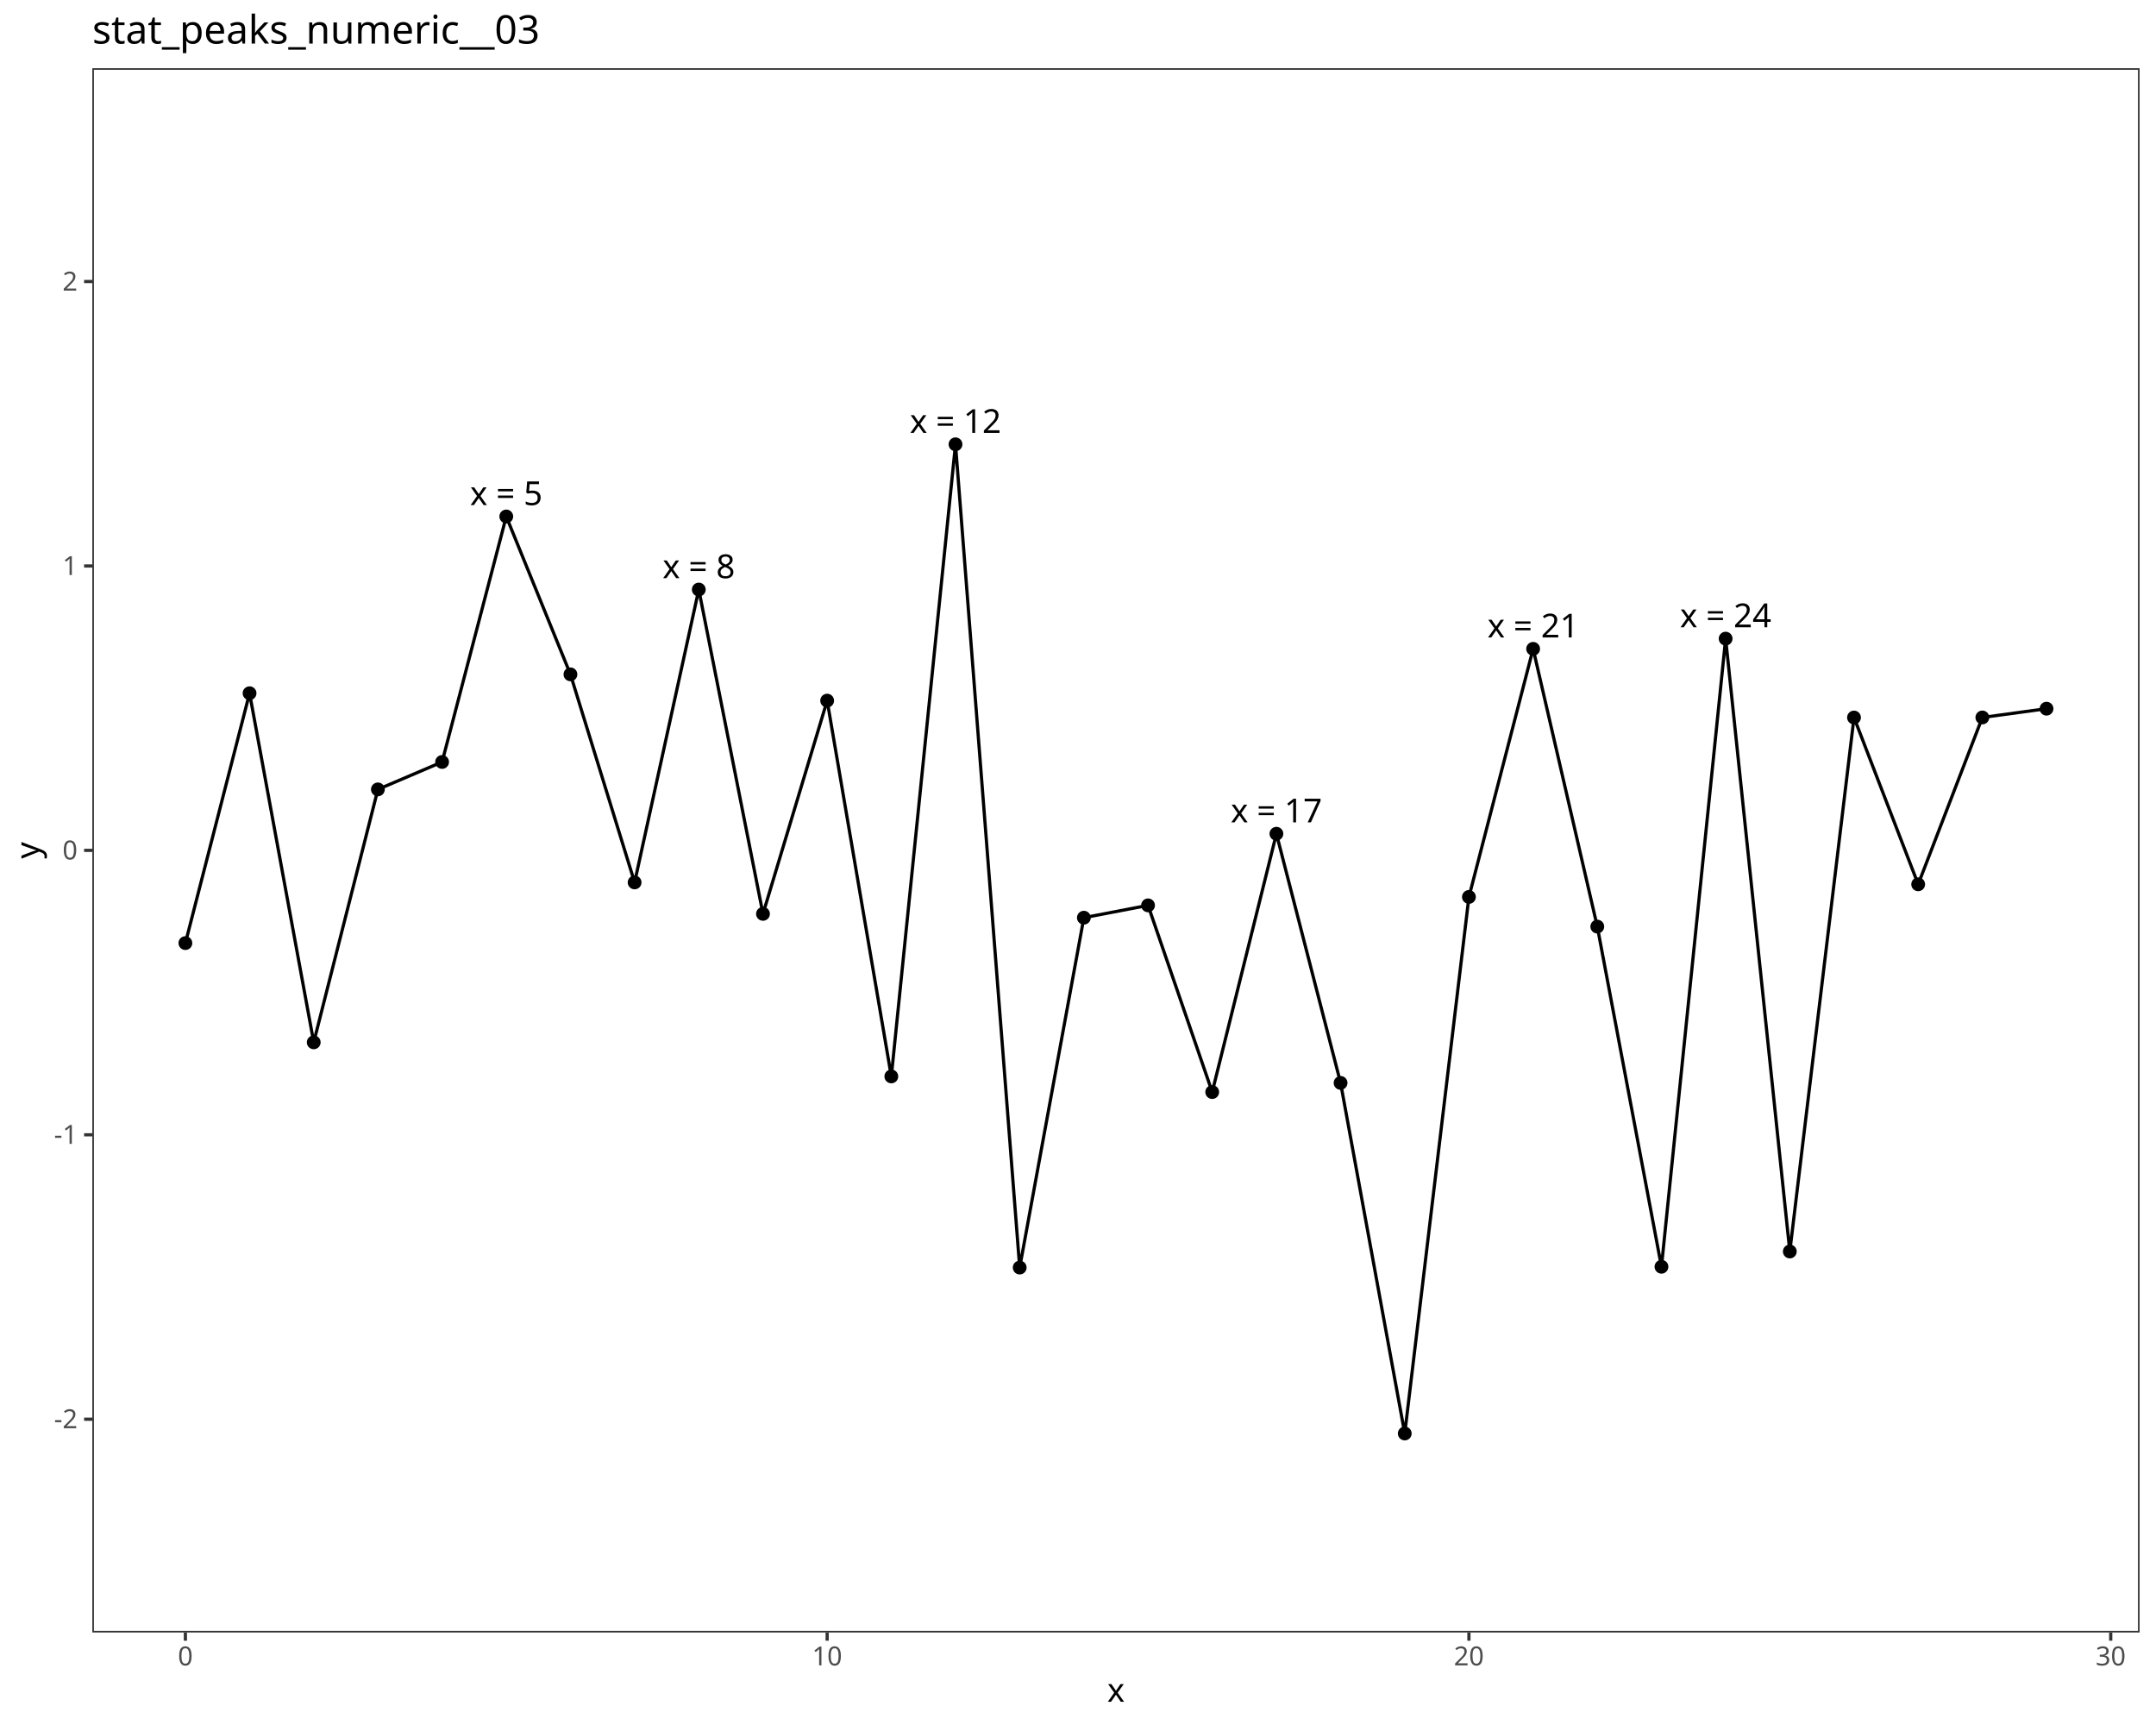
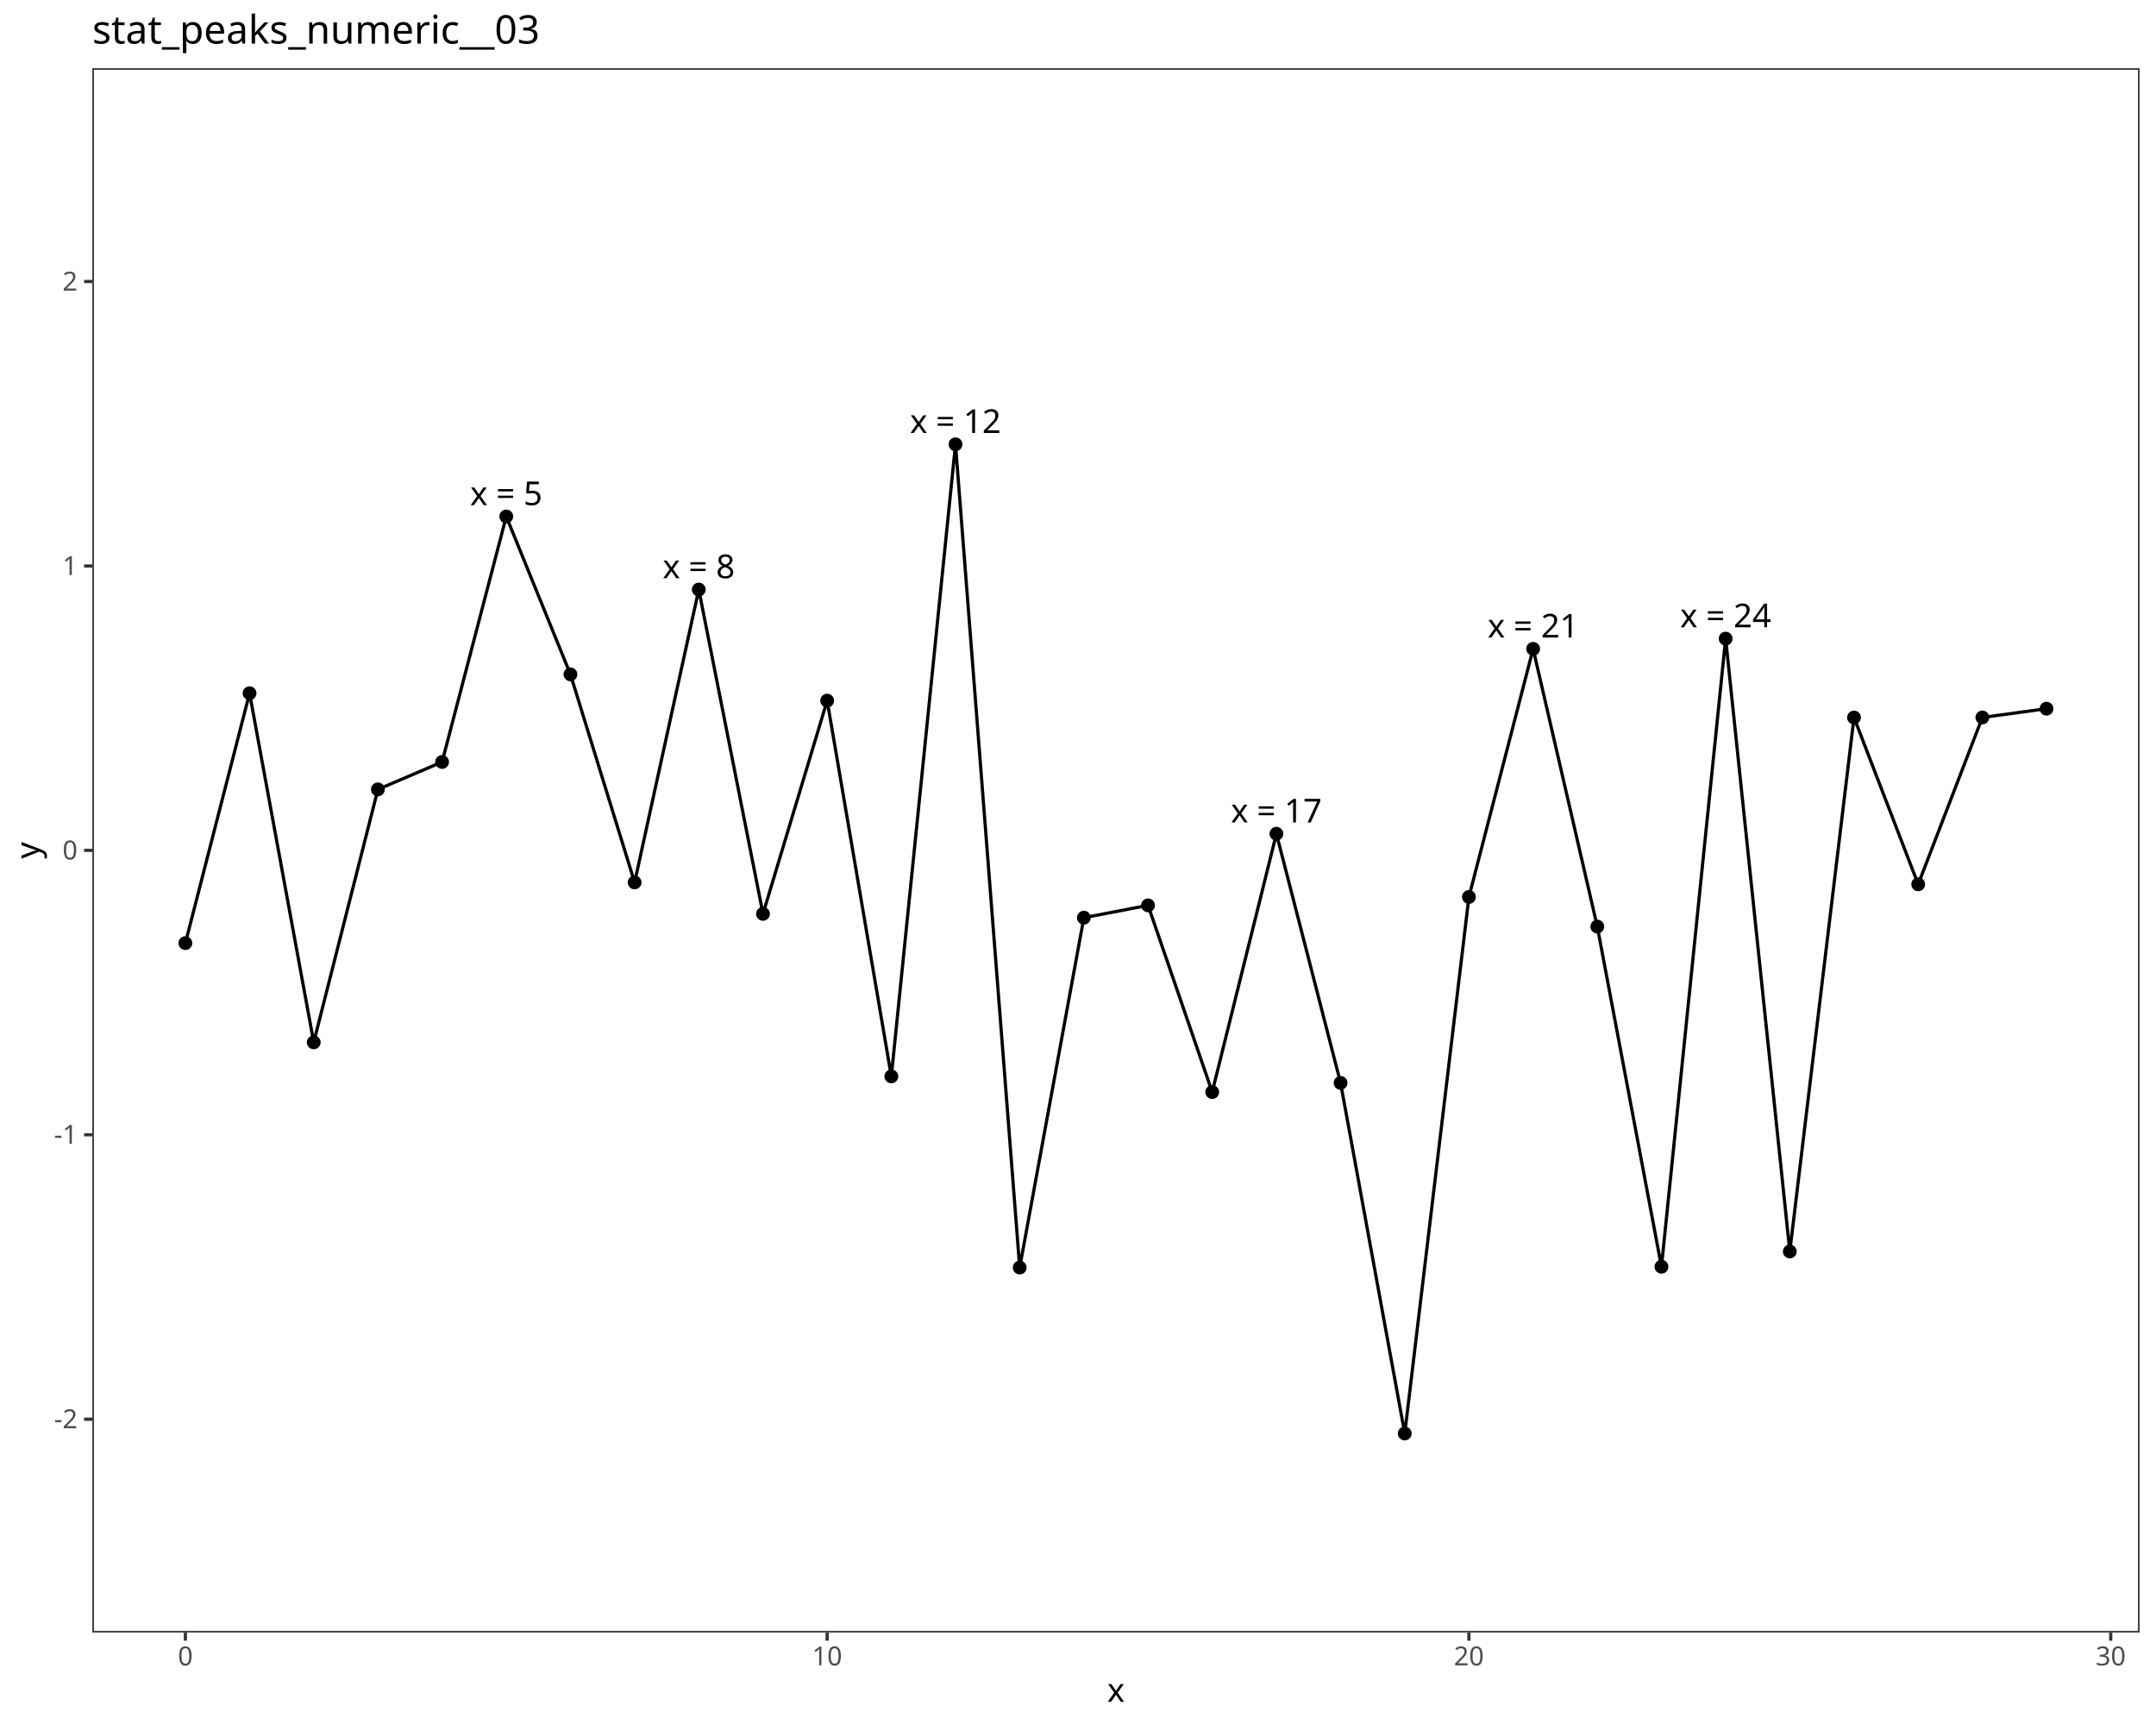
<svg xmlns="http://www.w3.org/2000/svg" class="svglite" data-engine-version="2.0" width="720.00pt" height="576.00pt" viewBox="0 0 720.00 576.00">
  <defs>
    <style type="text/css">
    .svglite line, .svglite polyline, .svglite polygon, .svglite path, .svglite rect, .svglite circle {
      fill: none;
      stroke: #000000;
      stroke-linecap: round;
      stroke-linejoin: round;
      stroke-miterlimit: 10.00;
    }
  </style>
  </defs>
  <rect width="100%" height="100%" style="stroke: none; fill: #FFFFFF;" />
  <defs>
    <clipPath id="cpMC4wMHw3MjAuMDB8MC4wMHw1NzYuMDA=">
      <rect x="0.00" y="0.00" width="720.00" height="576.00" />
    </clipPath>
  </defs>
  <g clip-path="url(#cpMC4wMHw3MjAuMDB8MC4wMHw1NzYuMDA=)">
    <rect x="0.00" y="0.00" width="720.00" height="576.00" style="stroke-width: 1.07; stroke: #FFFFFF; fill: #FFFFFF;" />
  </g>
  <defs>
    <clipPath id="cpMzAuODN8NzE0LjUyfDIyLjc4fDU0NS4xMQ==">
      <rect x="30.83" y="22.78" width="683.69" height="522.33" />
    </clipPath>
  </defs>
  <g clip-path="url(#cpMzAuODN8NzE0LjUyfDIyLjc4fDU0NS4xMQ==)">
    <rect x="30.83" y="22.78" width="683.69" height="522.33" style="stroke-width: 1.07; stroke: none; fill: #FFFFFF;" />
    <circle cx="61.91" cy="314.91" r="1.95" style="stroke-width: 0.71; fill: #000000;" />
    <circle cx="83.34" cy="231.48" r="1.95" style="stroke-width: 0.71; fill: #000000;" />
    <circle cx="104.77" cy="348.05" r="1.95" style="stroke-width: 0.71; fill: #000000;" />
    <circle cx="126.20" cy="263.59" r="1.95" style="stroke-width: 0.71; fill: #000000;" />
    <circle cx="147.64" cy="254.43" r="1.95" style="stroke-width: 0.71; fill: #000000;" />
    <circle cx="169.07" cy="172.46" r="1.95" style="stroke-width: 0.71; fill: #000000;" />
    <circle cx="190.50" cy="225.18" r="1.95" style="stroke-width: 0.71; fill: #000000;" />
    <circle cx="211.93" cy="294.65" r="1.95" style="stroke-width: 0.71; fill: #000000;" />
    <circle cx="233.36" cy="196.86" r="1.95" style="stroke-width: 0.71; fill: #000000;" />
    <circle cx="254.80" cy="305.15" r="1.95" style="stroke-width: 0.71; fill: #000000;" />
    <circle cx="276.23" cy="233.95" r="1.95" style="stroke-width: 0.71; fill: #000000;" />
    <circle cx="297.66" cy="359.43" r="1.95" style="stroke-width: 0.71; fill: #000000;" />
    <circle cx="319.09" cy="148.36" r="1.95" style="stroke-width: 0.71; fill: #000000;" />
    <circle cx="340.53" cy="423.25" r="1.95" style="stroke-width: 0.71; fill: #000000;" />
    <circle cx="361.96" cy="306.43" r="1.95" style="stroke-width: 0.71; fill: #000000;" />
    <circle cx="383.39" cy="302.31" r="1.95" style="stroke-width: 0.71; fill: #000000;" />
    <circle cx="404.82" cy="364.65" r="1.95" style="stroke-width: 0.71; fill: #000000;" />
    <circle cx="426.26" cy="278.40" r="1.95" style="stroke-width: 0.71; fill: #000000;" />
    <circle cx="447.69" cy="361.60" r="1.95" style="stroke-width: 0.71; fill: #000000;" />
    <circle cx="469.12" cy="478.66" r="1.95" style="stroke-width: 0.71; fill: #000000;" />
    <circle cx="490.55" cy="299.50" r="1.95" style="stroke-width: 0.71; fill: #000000;" />
    <circle cx="511.99" cy="216.66" r="1.95" style="stroke-width: 0.71; fill: #000000;" />
    <circle cx="533.42" cy="309.40" r="1.95" style="stroke-width: 0.71; fill: #000000;" />
    <circle cx="554.85" cy="422.98" r="1.95" style="stroke-width: 0.71; fill: #000000;" />
    <circle cx="576.28" cy="213.25" r="1.95" style="stroke-width: 0.71; fill: #000000;" />
    <circle cx="597.71" cy="417.89" r="1.95" style="stroke-width: 0.71; fill: #000000;" />
    <circle cx="619.15" cy="239.59" r="1.95" style="stroke-width: 0.71; fill: #000000;" />
    <circle cx="640.58" cy="295.28" r="1.95" style="stroke-width: 0.71; fill: #000000;" />
    <circle cx="662.01" cy="239.57" r="1.95" style="stroke-width: 0.71; fill: #000000;" />
    <circle cx="683.44" cy="236.64" r="1.95" style="stroke-width: 0.71; fill: #000000;" />
    <polyline points="61.91,314.91 83.34,231.48 104.77,348.05 126.20,263.59 147.64,254.43 169.07,172.46 190.50,225.18 211.93,294.65 233.36,196.86 254.80,305.15 276.23,233.95 297.66,359.43 319.09,148.36 340.53,423.25 361.96,306.43 383.39,302.31 404.82,364.65 426.26,278.40 447.69,361.60 469.12,478.66 490.55,299.50 511.99,216.66 533.42,309.40 554.85,422.98 576.28,213.25 597.71,417.89 619.15,239.59 640.58,295.28 662.01,239.57 683.44,236.64 " style="stroke-width: 1.07; stroke-linecap: butt;" />
-     <text x="169.07" y="168.66" text-anchor="middle" style="font-size: 11.04px; font-family: sans;" textLength="24.25px" lengthAdjust="spacingAndGlyphs">x = 5</text>
-     <text x="233.36" y="193.06" text-anchor="middle" style="font-size: 11.04px; font-family: sans;" textLength="24.25px" lengthAdjust="spacingAndGlyphs">x = 8</text>
-     <text x="319.09" y="144.56" text-anchor="middle" style="font-size: 11.04px; font-family: sans;" textLength="30.39px" lengthAdjust="spacingAndGlyphs">x = 12</text>
-     <text x="426.26" y="274.60" text-anchor="middle" style="font-size: 11.04px; font-family: sans;" textLength="30.39px" lengthAdjust="spacingAndGlyphs">x = 17</text>
-     <text x="511.99" y="212.86" text-anchor="middle" style="font-size: 11.04px; font-family: sans;" textLength="30.39px" lengthAdjust="spacingAndGlyphs">x = 21</text>
-     <text x="576.28" y="209.45" text-anchor="middle" style="font-size: 11.04px; font-family: sans;" textLength="30.39px" lengthAdjust="spacingAndGlyphs">x = 24</text>
+     <text x="169.07" y="168.67" text-anchor="middle" style="font-size: 11.00px; font-family: sans;" textLength="24.16px" lengthAdjust="spacingAndGlyphs">x = 5</text>
+     <text x="233.36" y="193.07" text-anchor="middle" style="font-size: 11.00px; font-family: sans;" textLength="24.16px" lengthAdjust="spacingAndGlyphs">x = 8</text>
+     <text x="319.09" y="144.57" text-anchor="middle" style="font-size: 11.00px; font-family: sans;" textLength="30.28px" lengthAdjust="spacingAndGlyphs">x = 12</text>
+     <text x="426.26" y="274.61" text-anchor="middle" style="font-size: 11.00px; font-family: sans;" textLength="30.28px" lengthAdjust="spacingAndGlyphs">x = 17</text>
+     <text x="511.99" y="212.88" text-anchor="middle" style="font-size: 11.00px; font-family: sans;" textLength="30.28px" lengthAdjust="spacingAndGlyphs">x = 21</text>
+     <text x="576.28" y="209.46" text-anchor="middle" style="font-size: 11.00px; font-family: sans;" textLength="30.28px" lengthAdjust="spacingAndGlyphs">x = 24</text>
    <rect x="30.83" y="22.78" width="683.69" height="522.33" style="stroke-width: 1.07; stroke: #333333;" />
  </g>
  <g clip-path="url(#cpMC4wMHw3MjAuMDB8MC4wMHw1NzYuMDA=)">
    <text x="25.90" y="476.91" text-anchor="end" style="font-size: 8.80px; fill: #4D4D4D; font-family: sans;" textLength="7.82px" lengthAdjust="spacingAndGlyphs">-2</text>
    <text x="25.90" y="381.94" text-anchor="end" style="font-size: 8.80px; fill: #4D4D4D; font-family: sans;" textLength="7.82px" lengthAdjust="spacingAndGlyphs">-1</text>
    <text x="25.90" y="286.98" text-anchor="end" style="font-size: 8.80px; fill: #4D4D4D; font-family: sans;" textLength="4.89px" lengthAdjust="spacingAndGlyphs">0</text>
    <text x="25.90" y="192.01" text-anchor="end" style="font-size: 8.80px; fill: #4D4D4D; font-family: sans;" textLength="4.89px" lengthAdjust="spacingAndGlyphs">1</text>
    <text x="25.90" y="97.04" text-anchor="end" style="font-size: 8.80px; fill: #4D4D4D; font-family: sans;" textLength="4.89px" lengthAdjust="spacingAndGlyphs">2</text>
    <polyline points="28.09,473.89 30.83,473.89 " style="stroke-width: 1.07; stroke: #333333; stroke-linecap: butt;" />
    <polyline points="28.09,378.92 30.83,378.92 " style="stroke-width: 1.07; stroke: #333333; stroke-linecap: butt;" />
    <polyline points="28.09,283.95 30.83,283.95 " style="stroke-width: 1.07; stroke: #333333; stroke-linecap: butt;" />
    <polyline points="28.09,188.98 30.83,188.98 " style="stroke-width: 1.07; stroke: #333333; stroke-linecap: butt;" />
    <polyline points="28.09,94.01 30.83,94.01 " style="stroke-width: 1.07; stroke: #333333; stroke-linecap: butt;" />
    <polyline points="61.91,547.85 61.91,545.11 " style="stroke-width: 1.07; stroke: #333333; stroke-linecap: butt;" />
    <polyline points="276.23,547.85 276.23,545.11 " style="stroke-width: 1.07; stroke: #333333; stroke-linecap: butt;" />
    <polyline points="490.55,547.85 490.55,545.11 " style="stroke-width: 1.07; stroke: #333333; stroke-linecap: butt;" />
    <polyline points="704.88,547.85 704.88,545.11 " style="stroke-width: 1.07; stroke: #333333; stroke-linecap: butt;" />
    <text x="61.91" y="556.10" text-anchor="middle" style="font-size: 8.80px; fill: #4D4D4D; font-family: sans;" textLength="4.89px" lengthAdjust="spacingAndGlyphs">0</text>
    <text x="276.23" y="556.10" text-anchor="middle" style="font-size: 8.80px; fill: #4D4D4D; font-family: sans;" textLength="9.79px" lengthAdjust="spacingAndGlyphs">10</text>
    <text x="490.55" y="556.10" text-anchor="middle" style="font-size: 8.80px; fill: #4D4D4D; font-family: sans;" textLength="9.79px" lengthAdjust="spacingAndGlyphs">20</text>
    <text x="704.88" y="556.10" text-anchor="middle" style="font-size: 8.80px; fill: #4D4D4D; font-family: sans;" textLength="9.79px" lengthAdjust="spacingAndGlyphs">30</text>
    <text x="372.67" y="568.24" text-anchor="middle" style="font-size: 11.00px; font-family: sans;" textLength="5.50px" lengthAdjust="spacingAndGlyphs">x</text>
    <text transform="translate(13.05,283.95) rotate(-90)" text-anchor="middle" style="font-size: 11.00px; font-family: sans;" textLength="5.50px" lengthAdjust="spacingAndGlyphs">y</text>
    <text x="30.83" y="14.56" style="font-size: 13.20px; font-family: sans;" textLength="147.53px" lengthAdjust="spacingAndGlyphs">stat_peaks_numeric__03</text>
  </g>
</svg>
